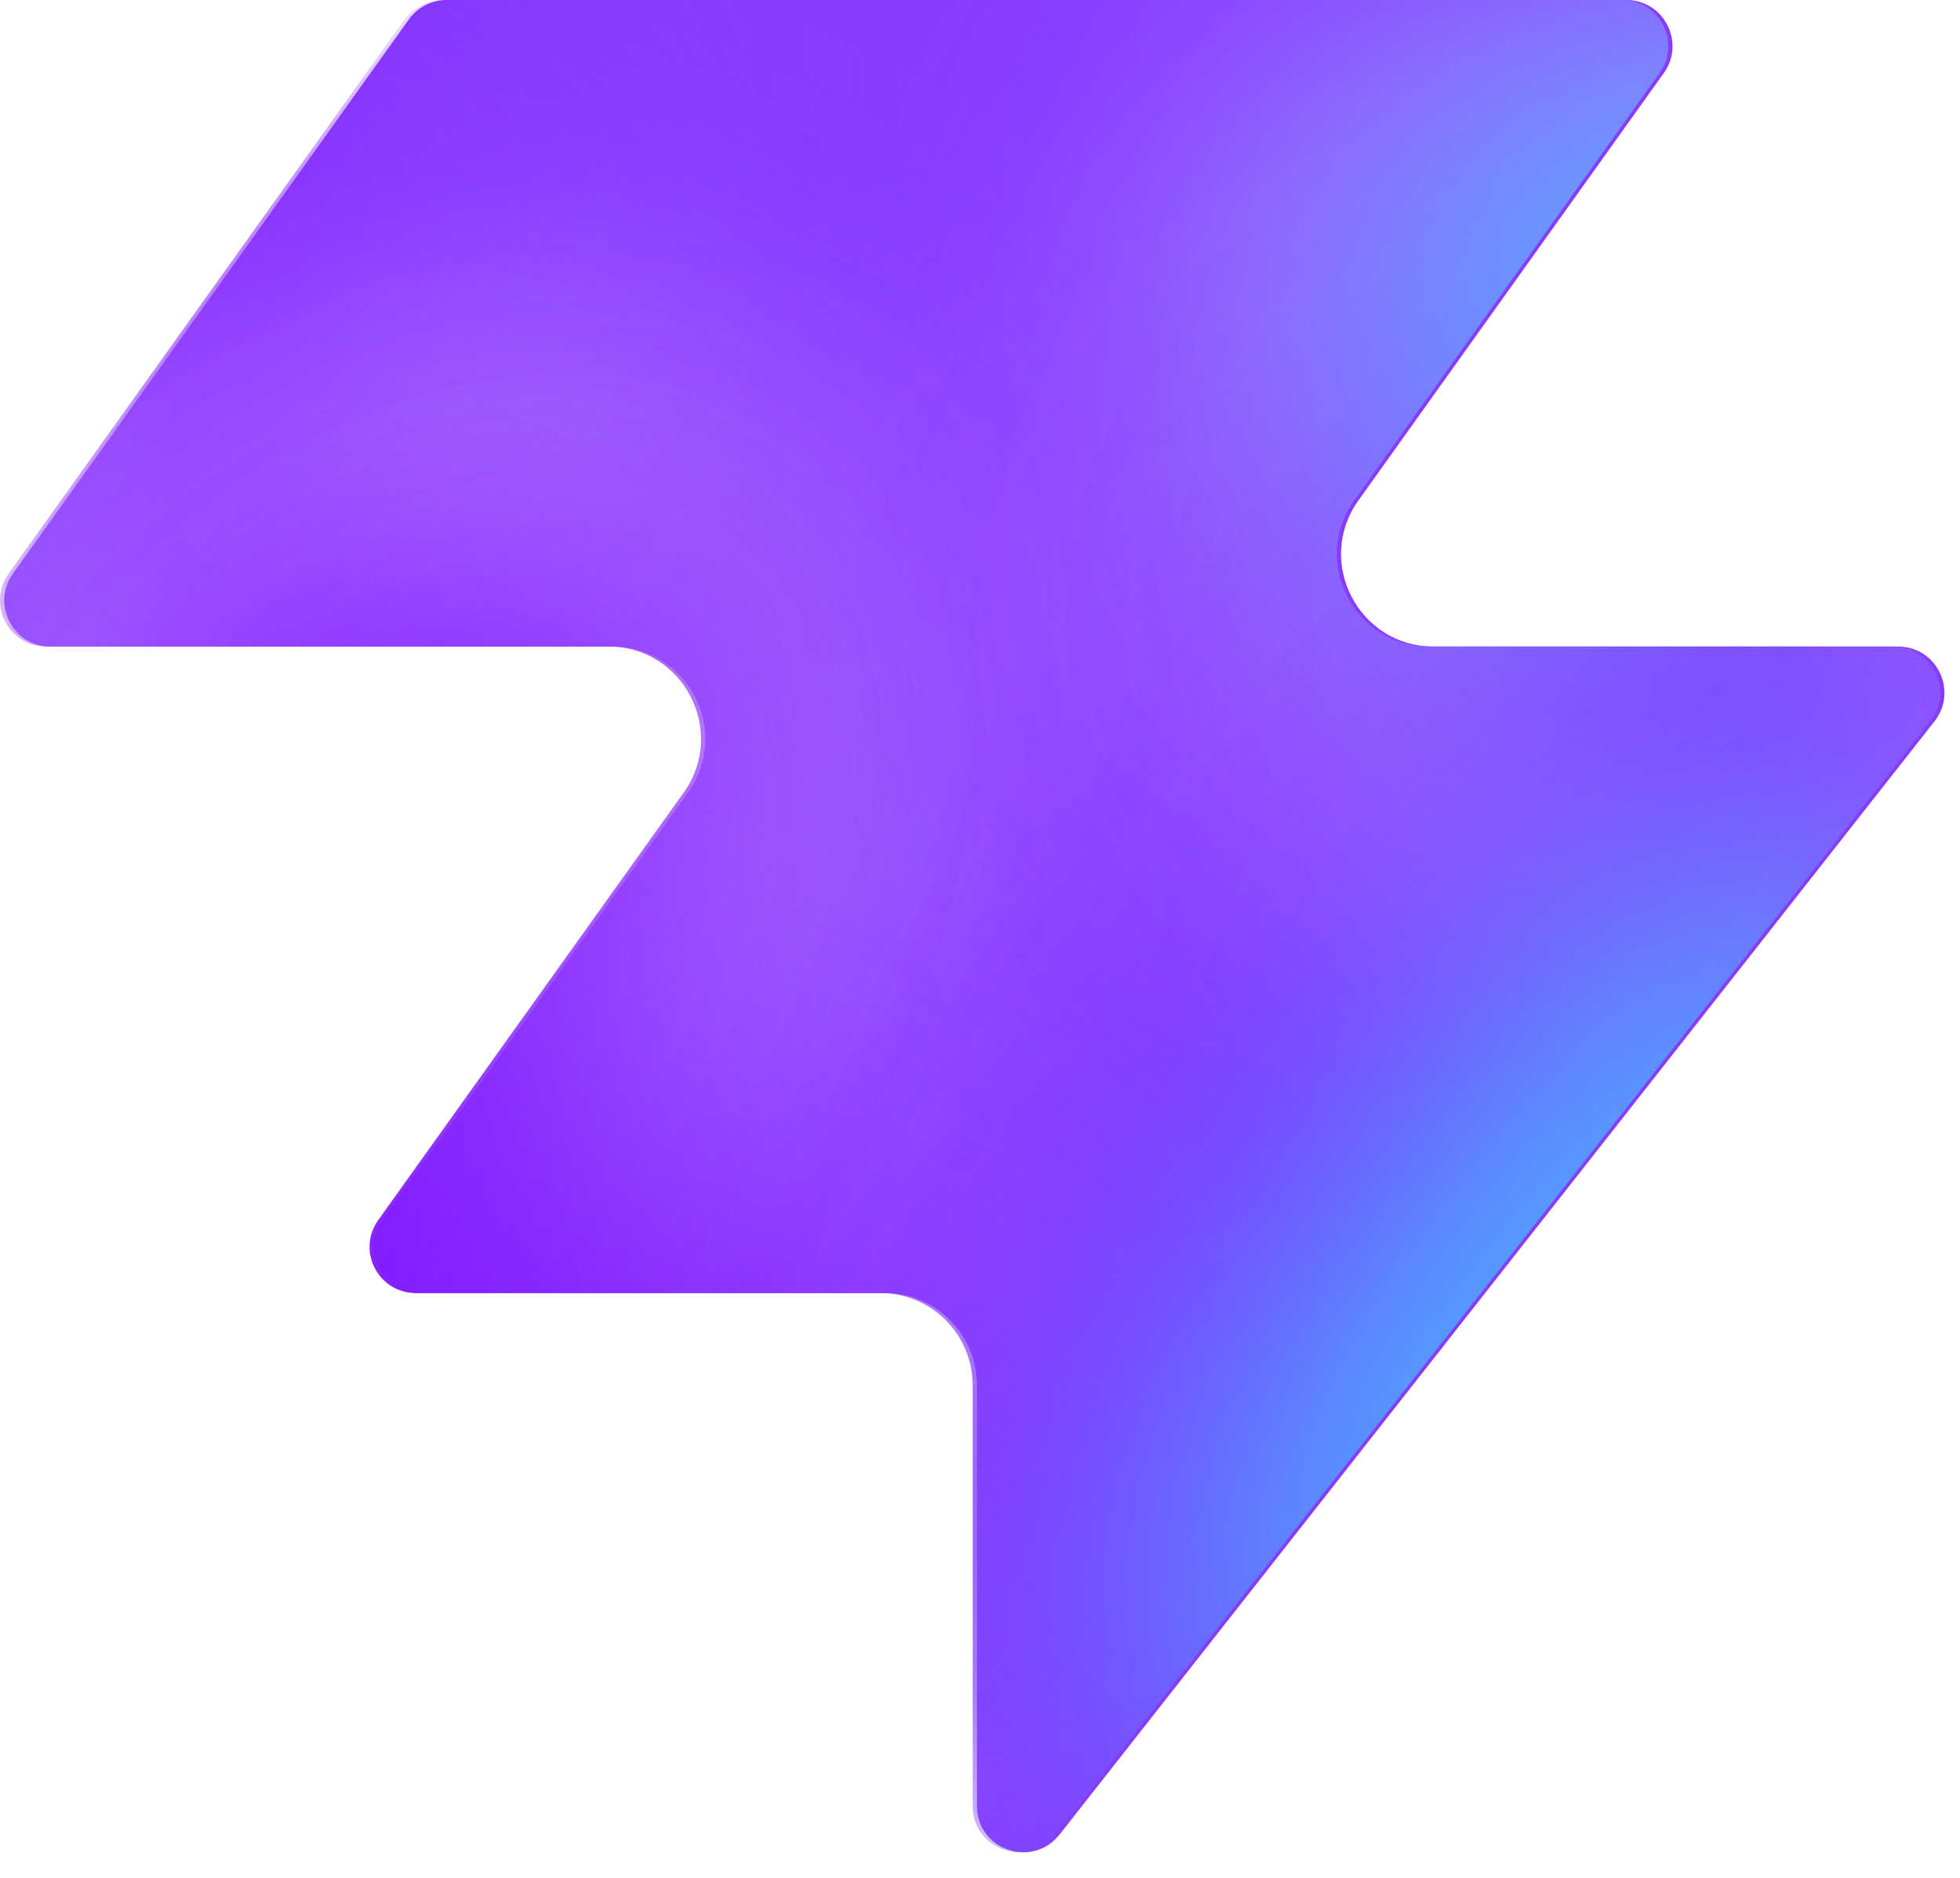
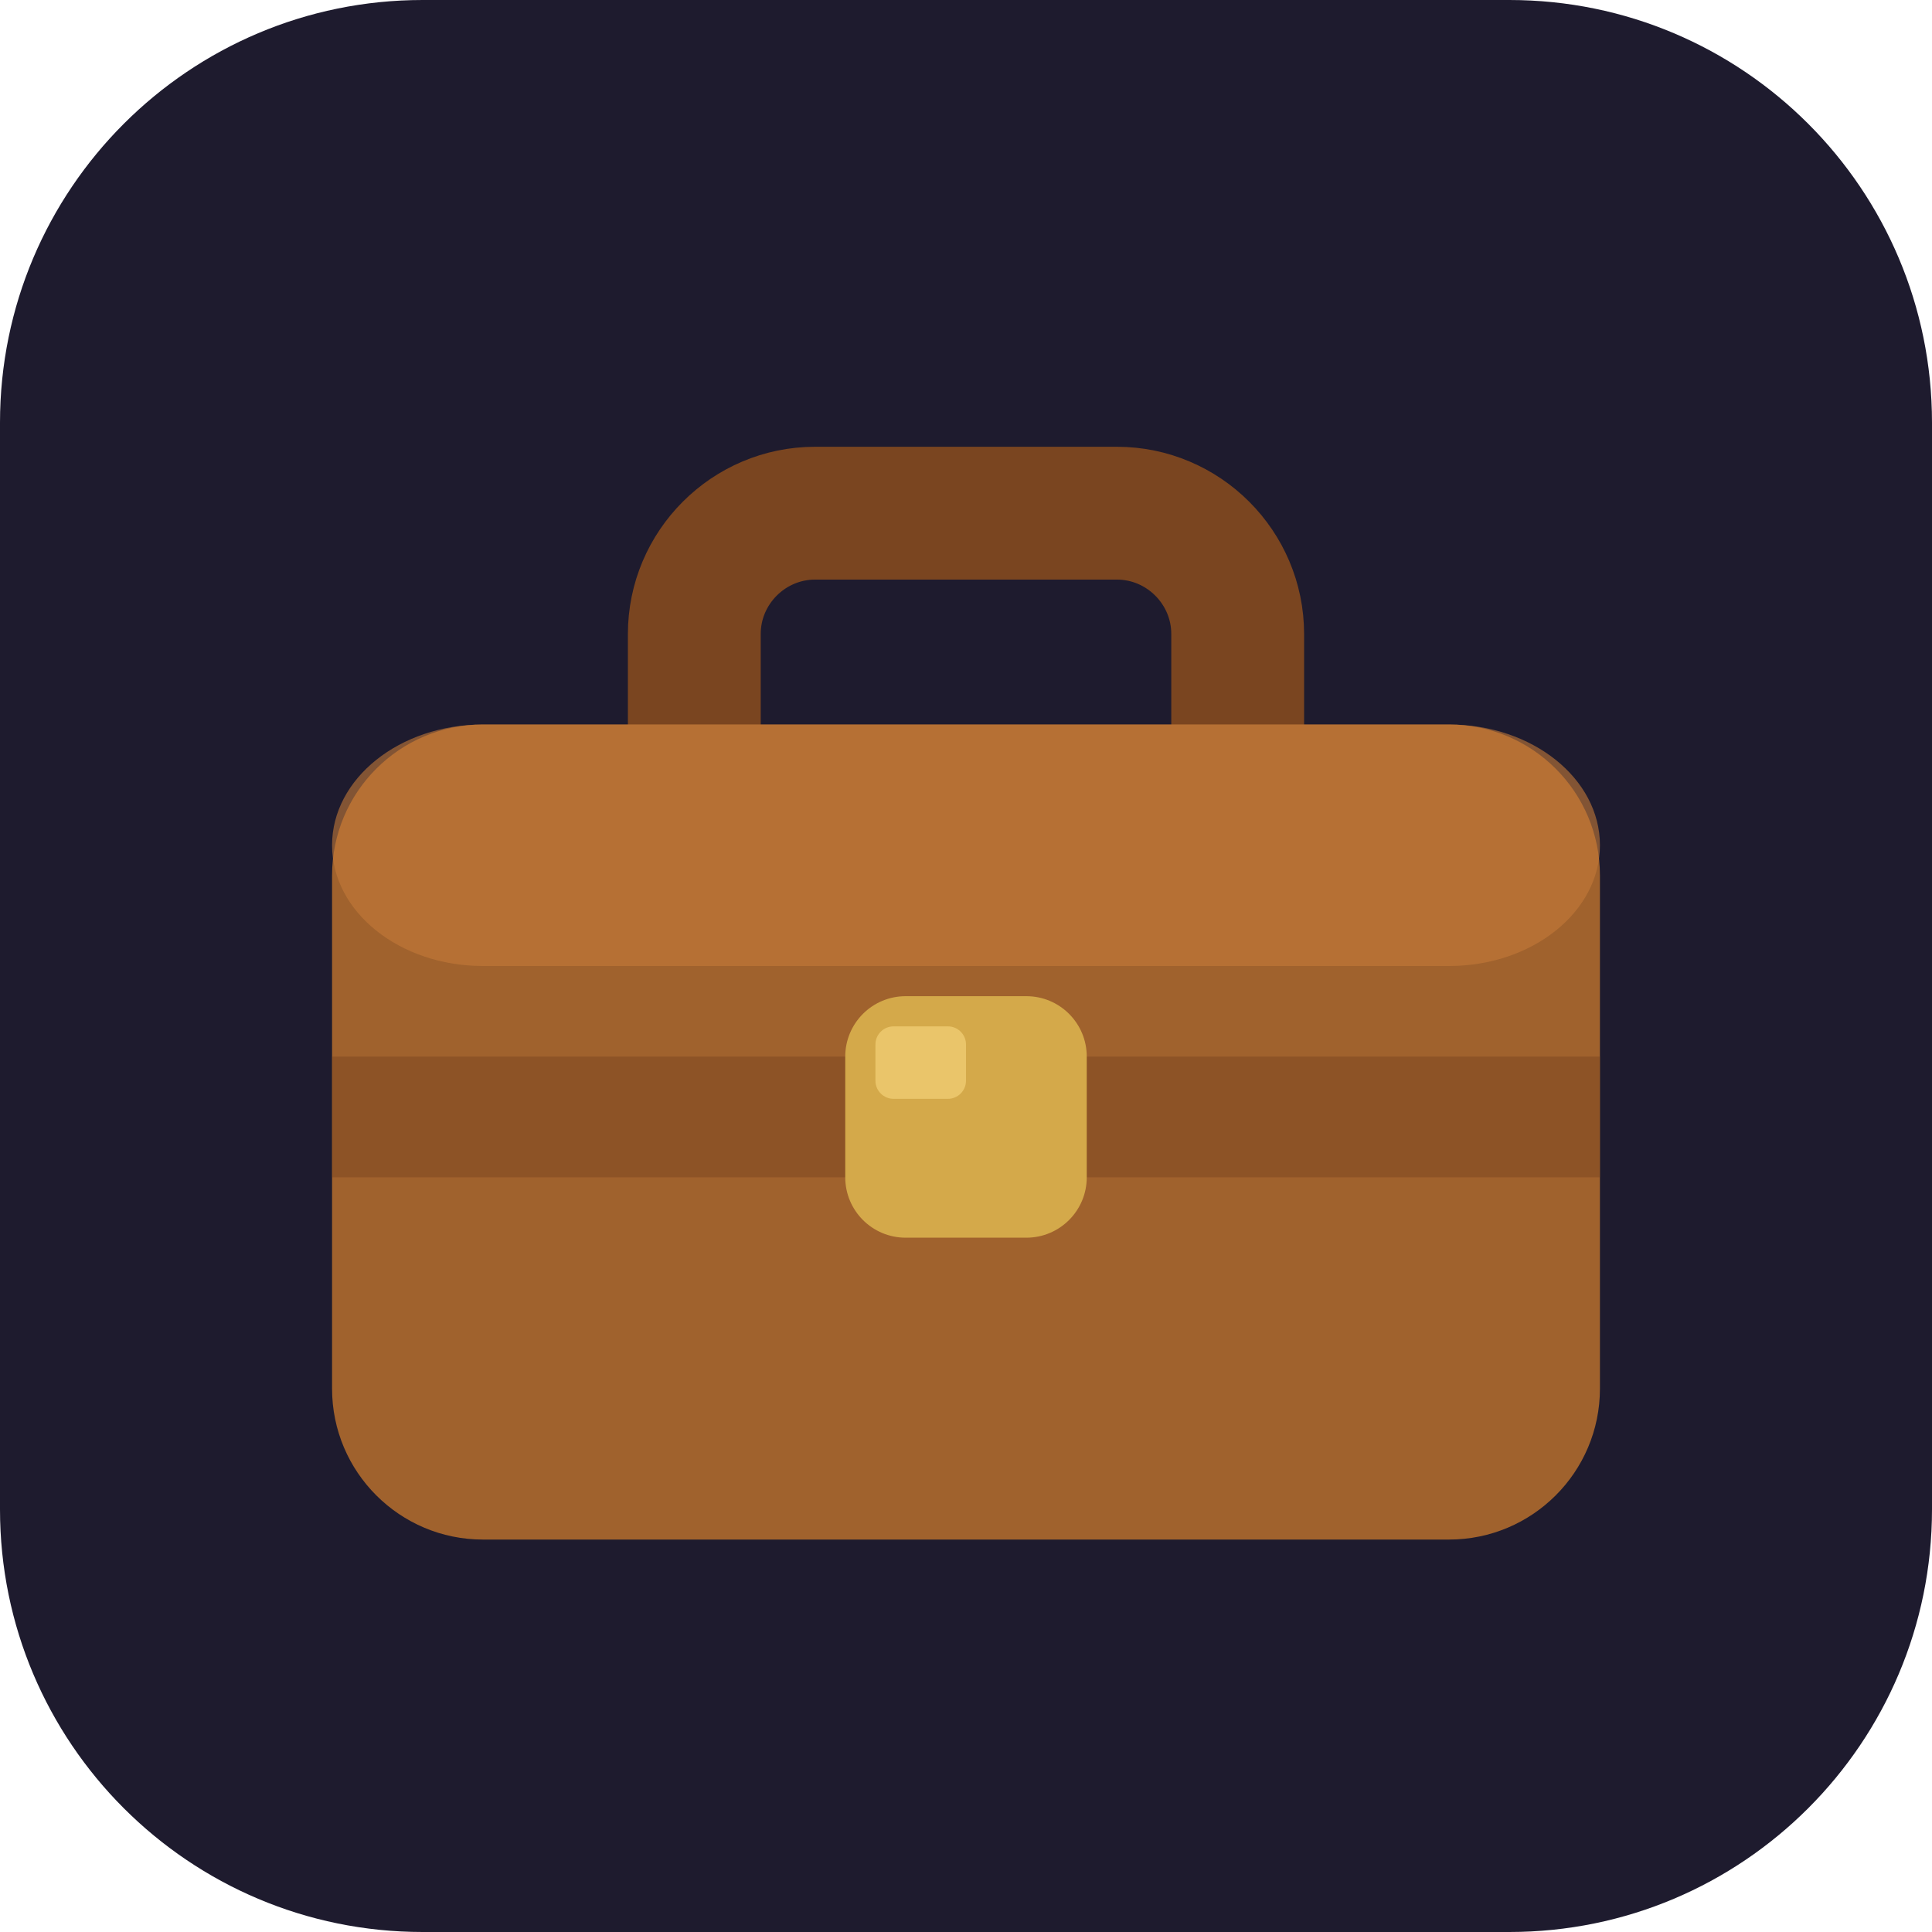
- <svg xmlns="http://www.w3.org/2000/svg" width="48" height="46" fill="none" viewBox="0 0 48 46">
-   <path fill="#863bff" d="M25.946 44.938c-.664.845-2.021.375-2.021-.698V33.937a2.26 2.26 0 0 0-2.262-2.262H10.287c-.92 0-1.456-1.04-.92-1.788l7.48-10.471c1.07-1.497 0-3.578-1.842-3.578H1.237c-.92 0-1.456-1.04-.92-1.788L10.013.474c.214-.297.556-.474.92-.474h28.894c.92 0 1.456 1.04.92 1.788l-7.48 10.471c-1.07 1.498 0 3.579 1.842 3.579h11.377c.943 0 1.473 1.088.89 1.83L25.947 44.94z" style="fill:#863bff;fill:color(display-p3 .525 .23 1);fill-opacity:1" />
-   <mask id="a" width="48" height="46" x="0" y="0" maskUnits="userSpaceOnUse" style="mask-type:alpha">
-     <path fill="#000" d="M25.842 44.938c-.664.844-2.021.375-2.021-.698V33.937a2.26 2.26 0 0 0-2.262-2.262H10.183c-.92 0-1.456-1.04-.92-1.788l7.48-10.471c1.07-1.498 0-3.579-1.842-3.579H1.133c-.92 0-1.456-1.04-.92-1.787L9.91.473c.214-.297.556-.474.92-.474h28.894c.92 0 1.456 1.04.92 1.788l-7.48 10.471c-1.07 1.498 0 3.578 1.842 3.578h11.377c.943 0 1.473 1.088.89 1.832L25.843 44.94z" style="fill:#000;fill-opacity:1" />
-   </mask>
-   <g mask="url(#a)">
-     <g filter="url(#b)">
-       <ellipse cx="5.508" cy="14.704" fill="#ede6ff" rx="5.508" ry="14.704" style="fill:#ede6ff;fill:color(display-p3 .927 .903 1);fill-opacity:1" transform="matrix(.00324 1 1 -.00324 -4.47 31.516)" />
-     </g>
-     <g filter="url(#c)">
-       <ellipse cx="10.399" cy="29.851" fill="#ede6ff" rx="10.399" ry="29.851" style="fill:#ede6ff;fill:color(display-p3 .927 .903 1);fill-opacity:1" transform="matrix(.00324 1 1 -.00324 -39.328 7.883)" />
-     </g>
-     <g filter="url(#d)">
-       <ellipse cx="5.508" cy="30.487" fill="#7e14ff" rx="5.508" ry="30.487" style="fill:#7e14ff;fill:color(display-p3 .492 .077 1);fill-opacity:1" transform="rotate(89.814 -25.913 -14.639)scale(1 -1)" />
-     </g>
-     <g filter="url(#e)">
-       <ellipse cx="5.508" cy="30.599" fill="#7e14ff" rx="5.508" ry="30.599" style="fill:#7e14ff;fill:color(display-p3 .492 .077 1);fill-opacity:1" transform="rotate(89.814 -32.644 -3.334)scale(1 -1)" />
-     </g>
-     <g filter="url(#f)">
-       <ellipse cx="5.508" cy="30.599" fill="#7e14ff" rx="5.508" ry="30.599" style="fill:#7e14ff;fill:color(display-p3 .492 .077 1);fill-opacity:1" transform="matrix(.00324 1 1 -.00324 -34.34 30.47)" />
-     </g>
-     <g filter="url(#g)">
-       <ellipse cx="14.072" cy="22.078" fill="#ede6ff" rx="14.072" ry="22.078" style="fill:#ede6ff;fill:color(display-p3 .927 .903 1);fill-opacity:1" transform="rotate(93.35 24.506 48.493)scale(-1 1)" />
-     </g>
-     <g filter="url(#h)">
-       <ellipse cx="3.47" cy="21.501" fill="#7e14ff" rx="3.47" ry="21.501" style="fill:#7e14ff;fill:color(display-p3 .492 .077 1);fill-opacity:1" transform="rotate(89.009 28.708 47.59)scale(-1 1)" />
-     </g>
-     <g filter="url(#i)">
-       <ellipse cx="3.47" cy="21.501" fill="#7e14ff" rx="3.47" ry="21.501" style="fill:#7e14ff;fill:color(display-p3 .492 .077 1);fill-opacity:1" transform="rotate(89.009 28.708 47.59)scale(-1 1)" />
-     </g>
-     <g filter="url(#j)">
-       <ellipse cx=".387" cy="8.972" fill="#7e14ff" rx="4.407" ry="29.108" style="fill:#7e14ff;fill:color(display-p3 .492 .077 1);fill-opacity:1" transform="rotate(39.51 .387 8.972)" />
-     </g>
-     <g filter="url(#k)">
-       <ellipse cx="47.523" cy="-6.092" fill="#7e14ff" rx="4.407" ry="29.108" style="fill:#7e14ff;fill:color(display-p3 .492 .077 1);fill-opacity:1" transform="rotate(37.892 47.523 -6.092)" />
-     </g>
-     <g filter="url(#l)">
-       <ellipse cx="41.412" cy="6.333" fill="#47bfff" rx="5.971" ry="9.665" style="fill:#47bfff;fill:color(display-p3 .28 .748 1);fill-opacity:1" transform="rotate(37.892 41.412 6.333)" />
-     </g>
-     <g filter="url(#m)">
-       <ellipse cx="-1.879" cy="38.332" fill="#7e14ff" rx="4.407" ry="29.108" style="fill:#7e14ff;fill:color(display-p3 .492 .077 1);fill-opacity:1" transform="rotate(37.892 -1.88 38.332)" />
-     </g>
-     <g filter="url(#n)">
-       <ellipse cx="-1.879" cy="38.332" fill="#7e14ff" rx="4.407" ry="29.108" style="fill:#7e14ff;fill:color(display-p3 .492 .077 1);fill-opacity:1" transform="rotate(37.892 -1.88 38.332)" />
-     </g>
-     <g filter="url(#o)">
-       <ellipse cx="35.651" cy="29.907" fill="#7e14ff" rx="4.407" ry="29.108" style="fill:#7e14ff;fill:color(display-p3 .492 .077 1);fill-opacity:1" transform="rotate(37.892 35.651 29.907)" />
-     </g>
-     <g filter="url(#p)">
-       <ellipse cx="38.418" cy="32.4" fill="#47bfff" rx="5.971" ry="15.297" style="fill:#47bfff;fill:color(display-p3 .28 .748 1);fill-opacity:1" transform="rotate(37.892 38.418 32.4)" />
-     </g>
-   </g>
-   <defs>
-     <filter id="b" width="60.045" height="41.654" x="-19.77" y="16.149" color-interpolation-filters="sRGB" filterUnits="userSpaceOnUse">
-       <feFlood flood-opacity="0" result="BackgroundImageFix" />
-       <feBlend in="SourceGraphic" in2="BackgroundImageFix" result="shape" />
-       <feGaussianBlur result="effect1_foregroundBlur_2002_17158" stdDeviation="7.659" />
-     </filter>
-     <filter id="c" width="90.34" height="51.437" x="-54.613" y="-7.533" color-interpolation-filters="sRGB" filterUnits="userSpaceOnUse">
-       <feFlood flood-opacity="0" result="BackgroundImageFix" />
-       <feBlend in="SourceGraphic" in2="BackgroundImageFix" result="shape" />
-       <feGaussianBlur result="effect1_foregroundBlur_2002_17158" stdDeviation="7.659" />
-     </filter>
-     <filter id="d" width="79.355" height="29.4" x="-49.64" y="2.03" color-interpolation-filters="sRGB" filterUnits="userSpaceOnUse">
-       <feFlood flood-opacity="0" result="BackgroundImageFix" />
-       <feBlend in="SourceGraphic" in2="BackgroundImageFix" result="shape" />
-       <feGaussianBlur result="effect1_foregroundBlur_2002_17158" stdDeviation="4.596" />
-     </filter>
-     <filter id="e" width="79.579" height="29.4" x="-45.045" y="20.029" color-interpolation-filters="sRGB" filterUnits="userSpaceOnUse">
-       <feFlood flood-opacity="0" result="BackgroundImageFix" />
-       <feBlend in="SourceGraphic" in2="BackgroundImageFix" result="shape" />
-       <feGaussianBlur result="effect1_foregroundBlur_2002_17158" stdDeviation="4.596" />
-     </filter>
-     <filter id="f" width="79.579" height="29.4" x="-43.513" y="21.178" color-interpolation-filters="sRGB" filterUnits="userSpaceOnUse">
-       <feFlood flood-opacity="0" result="BackgroundImageFix" />
-       <feBlend in="SourceGraphic" in2="BackgroundImageFix" result="shape" />
-       <feGaussianBlur result="effect1_foregroundBlur_2002_17158" stdDeviation="4.596" />
-     </filter>
-     <filter id="g" width="74.749" height="58.852" x="15.756" y="-17.901" color-interpolation-filters="sRGB" filterUnits="userSpaceOnUse">
-       <feFlood flood-opacity="0" result="BackgroundImageFix" />
-       <feBlend in="SourceGraphic" in2="BackgroundImageFix" result="shape" />
-       <feGaussianBlur result="effect1_foregroundBlur_2002_17158" stdDeviation="7.659" />
-     </filter>
-     <filter id="h" width="61.377" height="25.362" x="23.548" y="2.284" color-interpolation-filters="sRGB" filterUnits="userSpaceOnUse">
-       <feFlood flood-opacity="0" result="BackgroundImageFix" />
-       <feBlend in="SourceGraphic" in2="BackgroundImageFix" result="shape" />
-       <feGaussianBlur result="effect1_foregroundBlur_2002_17158" stdDeviation="4.596" />
-     </filter>
-     <filter id="i" width="61.377" height="25.362" x="23.548" y="2.284" color-interpolation-filters="sRGB" filterUnits="userSpaceOnUse">
-       <feFlood flood-opacity="0" result="BackgroundImageFix" />
-       <feBlend in="SourceGraphic" in2="BackgroundImageFix" result="shape" />
-       <feGaussianBlur result="effect1_foregroundBlur_2002_17158" stdDeviation="4.596" />
-     </filter>
-     <filter id="j" width="56.045" height="63.649" x="-27.636" y="-22.853" color-interpolation-filters="sRGB" filterUnits="userSpaceOnUse">
-       <feFlood flood-opacity="0" result="BackgroundImageFix" />
-       <feBlend in="SourceGraphic" in2="BackgroundImageFix" result="shape" />
-       <feGaussianBlur result="effect1_foregroundBlur_2002_17158" stdDeviation="4.596" />
-     </filter>
-     <filter id="k" width="54.814" height="64.646" x="20.116" y="-38.415" color-interpolation-filters="sRGB" filterUnits="userSpaceOnUse">
-       <feFlood flood-opacity="0" result="BackgroundImageFix" />
-       <feBlend in="SourceGraphic" in2="BackgroundImageFix" result="shape" />
-       <feGaussianBlur result="effect1_foregroundBlur_2002_17158" stdDeviation="4.596" />
-     </filter>
-     <filter id="l" width="33.541" height="35.313" x="24.641" y="-11.323" color-interpolation-filters="sRGB" filterUnits="userSpaceOnUse">
-       <feFlood flood-opacity="0" result="BackgroundImageFix" />
-       <feBlend in="SourceGraphic" in2="BackgroundImageFix" result="shape" />
-       <feGaussianBlur result="effect1_foregroundBlur_2002_17158" stdDeviation="4.596" />
-     </filter>
-     <filter id="m" width="54.814" height="64.646" x="-29.286" y="6.009" color-interpolation-filters="sRGB" filterUnits="userSpaceOnUse">
-       <feFlood flood-opacity="0" result="BackgroundImageFix" />
-       <feBlend in="SourceGraphic" in2="BackgroundImageFix" result="shape" />
-       <feGaussianBlur result="effect1_foregroundBlur_2002_17158" stdDeviation="4.596" />
-     </filter>
-     <filter id="n" width="54.814" height="64.646" x="-29.286" y="6.009" color-interpolation-filters="sRGB" filterUnits="userSpaceOnUse">
-       <feFlood flood-opacity="0" result="BackgroundImageFix" />
-       <feBlend in="SourceGraphic" in2="BackgroundImageFix" result="shape" />
-       <feGaussianBlur result="effect1_foregroundBlur_2002_17158" stdDeviation="4.596" />
-     </filter>
-     <filter id="o" width="54.814" height="64.646" x="8.244" y="-2.416" color-interpolation-filters="sRGB" filterUnits="userSpaceOnUse">
-       <feFlood flood-opacity="0" result="BackgroundImageFix" />
-       <feBlend in="SourceGraphic" in2="BackgroundImageFix" result="shape" />
-       <feGaussianBlur result="effect1_foregroundBlur_2002_17158" stdDeviation="4.596" />
-     </filter>
-     <filter id="p" width="39.409" height="43.623" x="18.713" y="10.588" color-interpolation-filters="sRGB" filterUnits="userSpaceOnUse">
-       <feFlood flood-opacity="0" result="BackgroundImageFix" />
-       <feBlend in="SourceGraphic" in2="BackgroundImageFix" result="shape" />
-       <feGaussianBlur result="effect1_foregroundBlur_2002_17158" stdDeviation="4.596" />
-     </filter>
-   </defs>
+ <svg xmlns="http://www.w3.org/2000/svg" viewBox="0 0 32 32">
+   <rect width="32" height="32" rx="7" fill="#1e1b2e" />
+   <path d="M11.5 12V10.5C11.5 9.4 12.4 8.5 13.5 8.5h5c1.1 0 2 .9 2 2V12" stroke="#7A4520" stroke-width="2.2" stroke-linecap="round" stroke-linejoin="round" fill="none" />
+   <rect x="5.5" y="12" width="21" height="13.5" rx="2.5" fill="#A0622D" />
+   <rect x="5.5" y="12" width="21" height="4" rx="2.5" fill="#C47A3A" fill-opacity="0.6" />
+   <rect x="5.5" y="17.5" width="21" height="2" fill="#7A4520" fill-opacity="0.5" />
+   <rect x="14" y="16.5" width="4" height="4" rx="1" fill="#D4A94A" />
+   <rect x="14.5" y="17" width="1.5" height="1.2" rx="0.3" fill="#F0CB72" fill-opacity="0.8" />
</svg>
